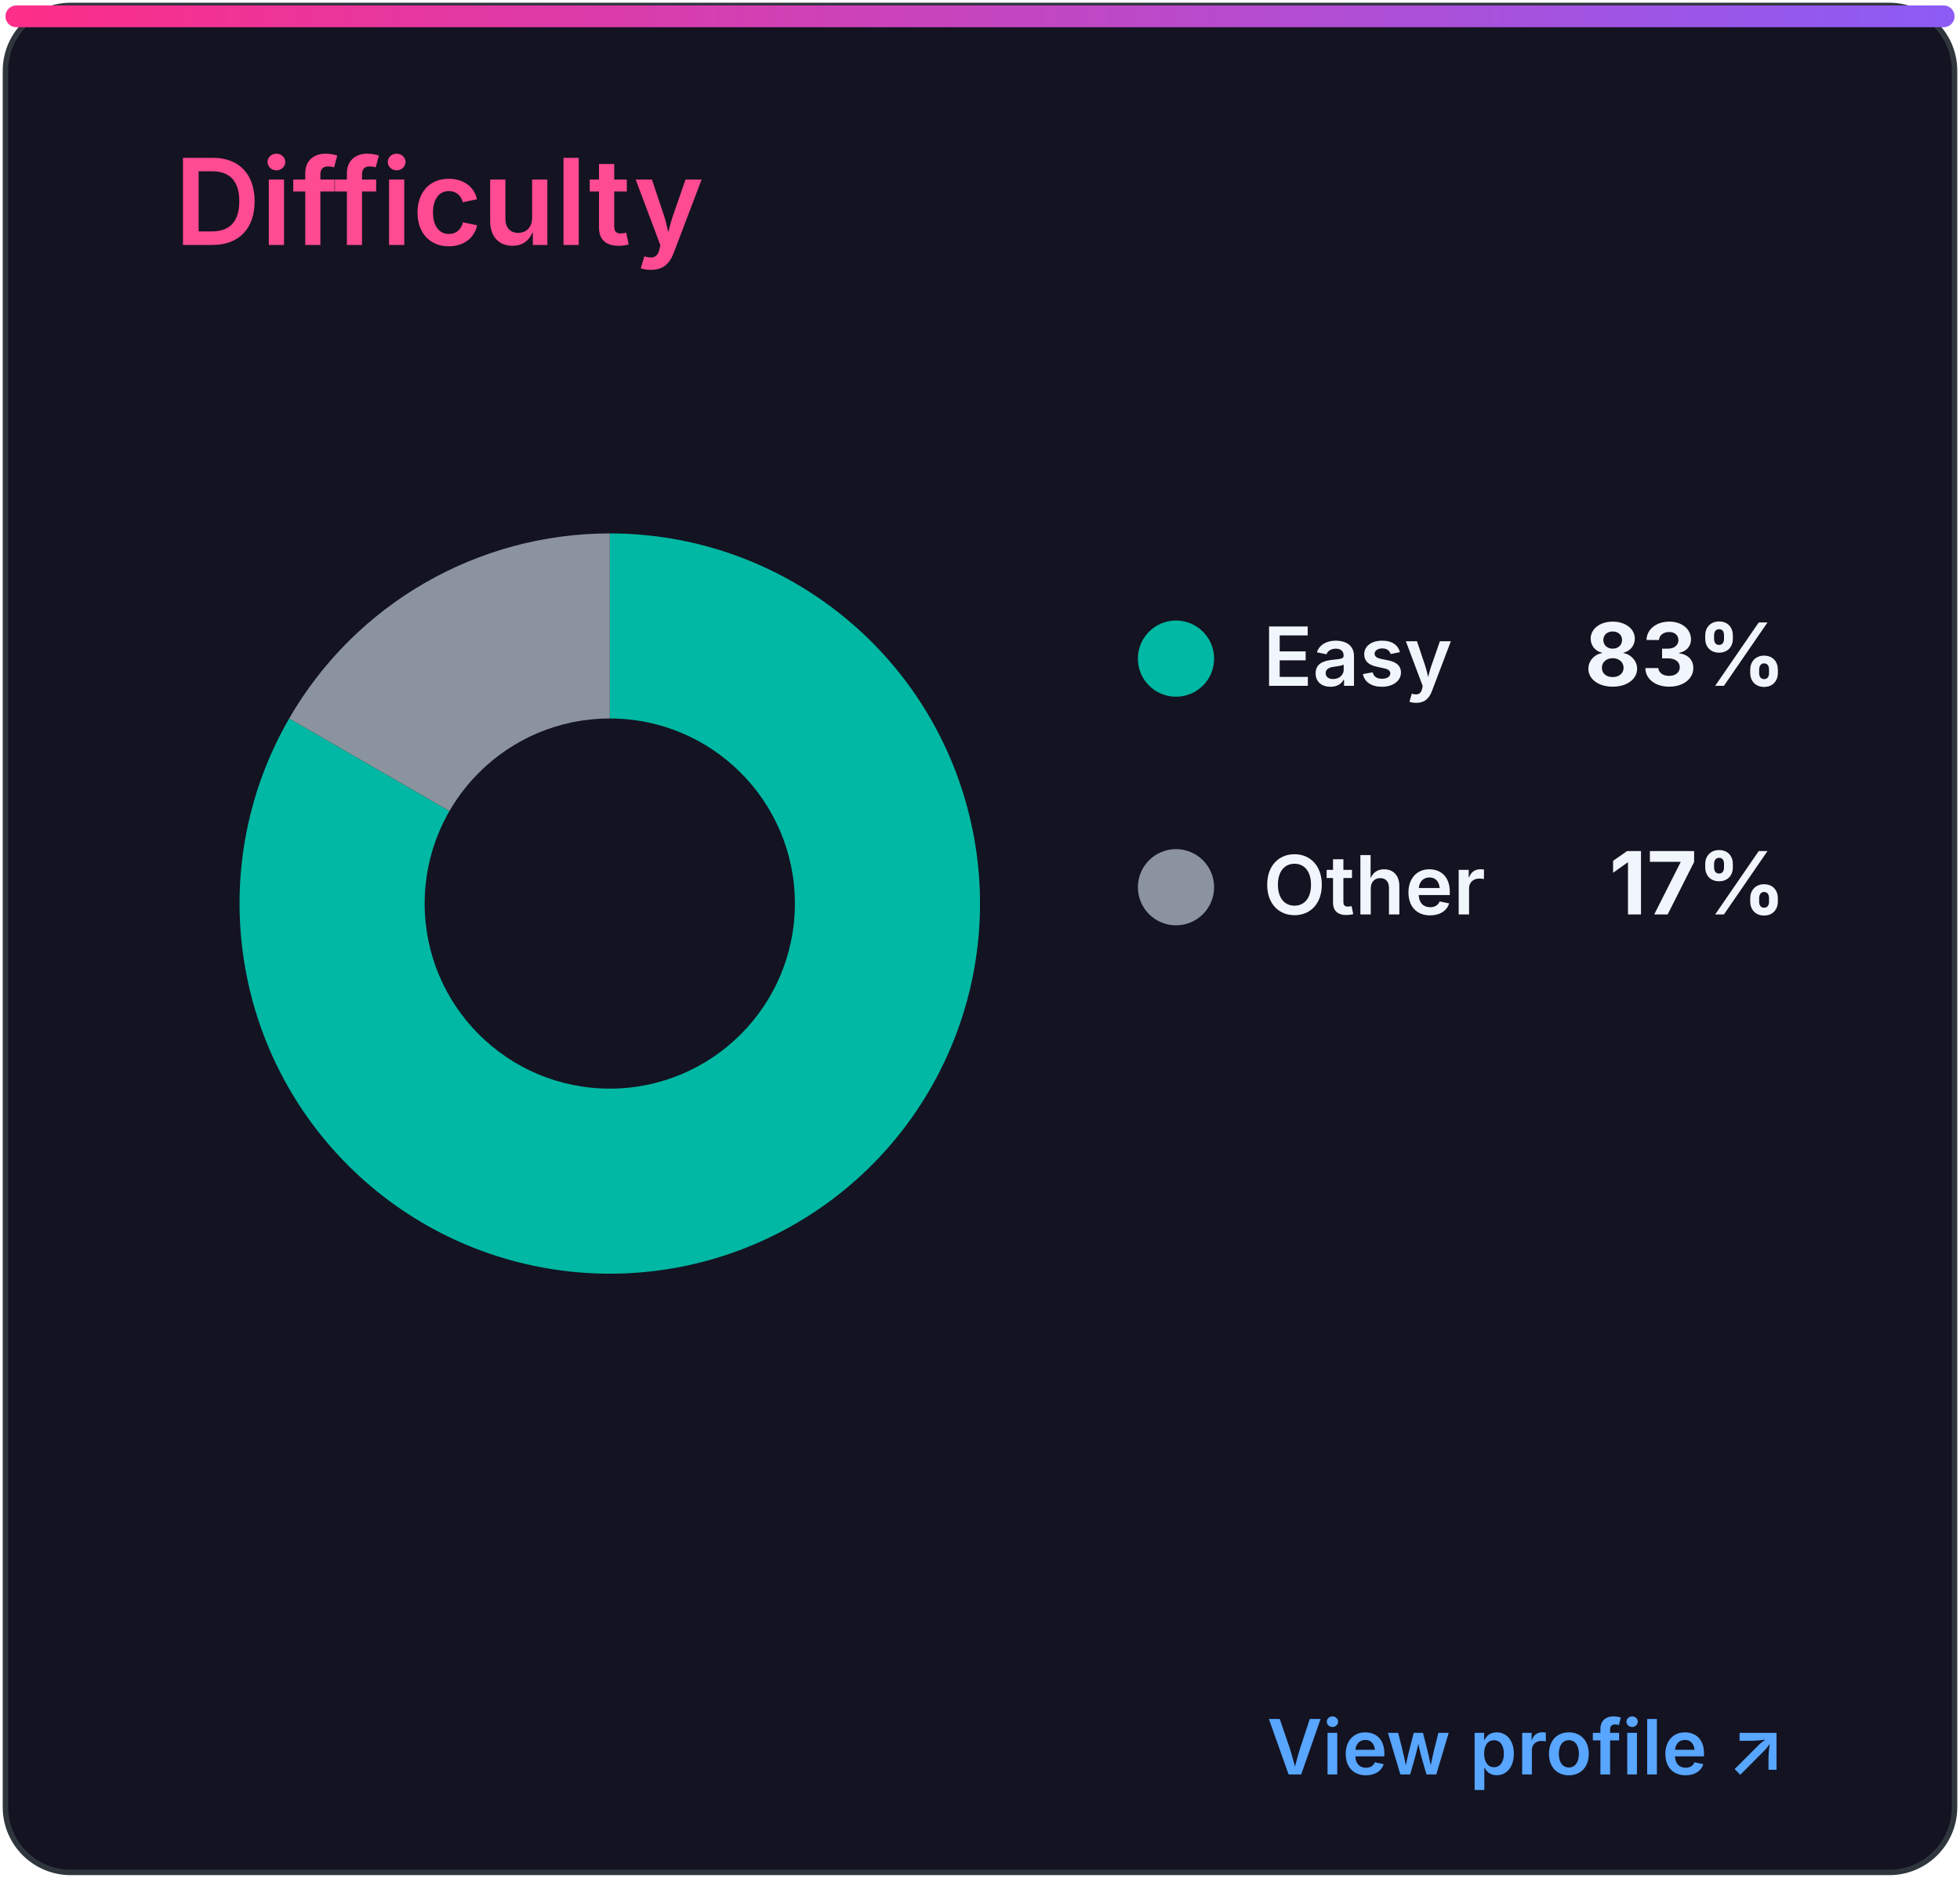
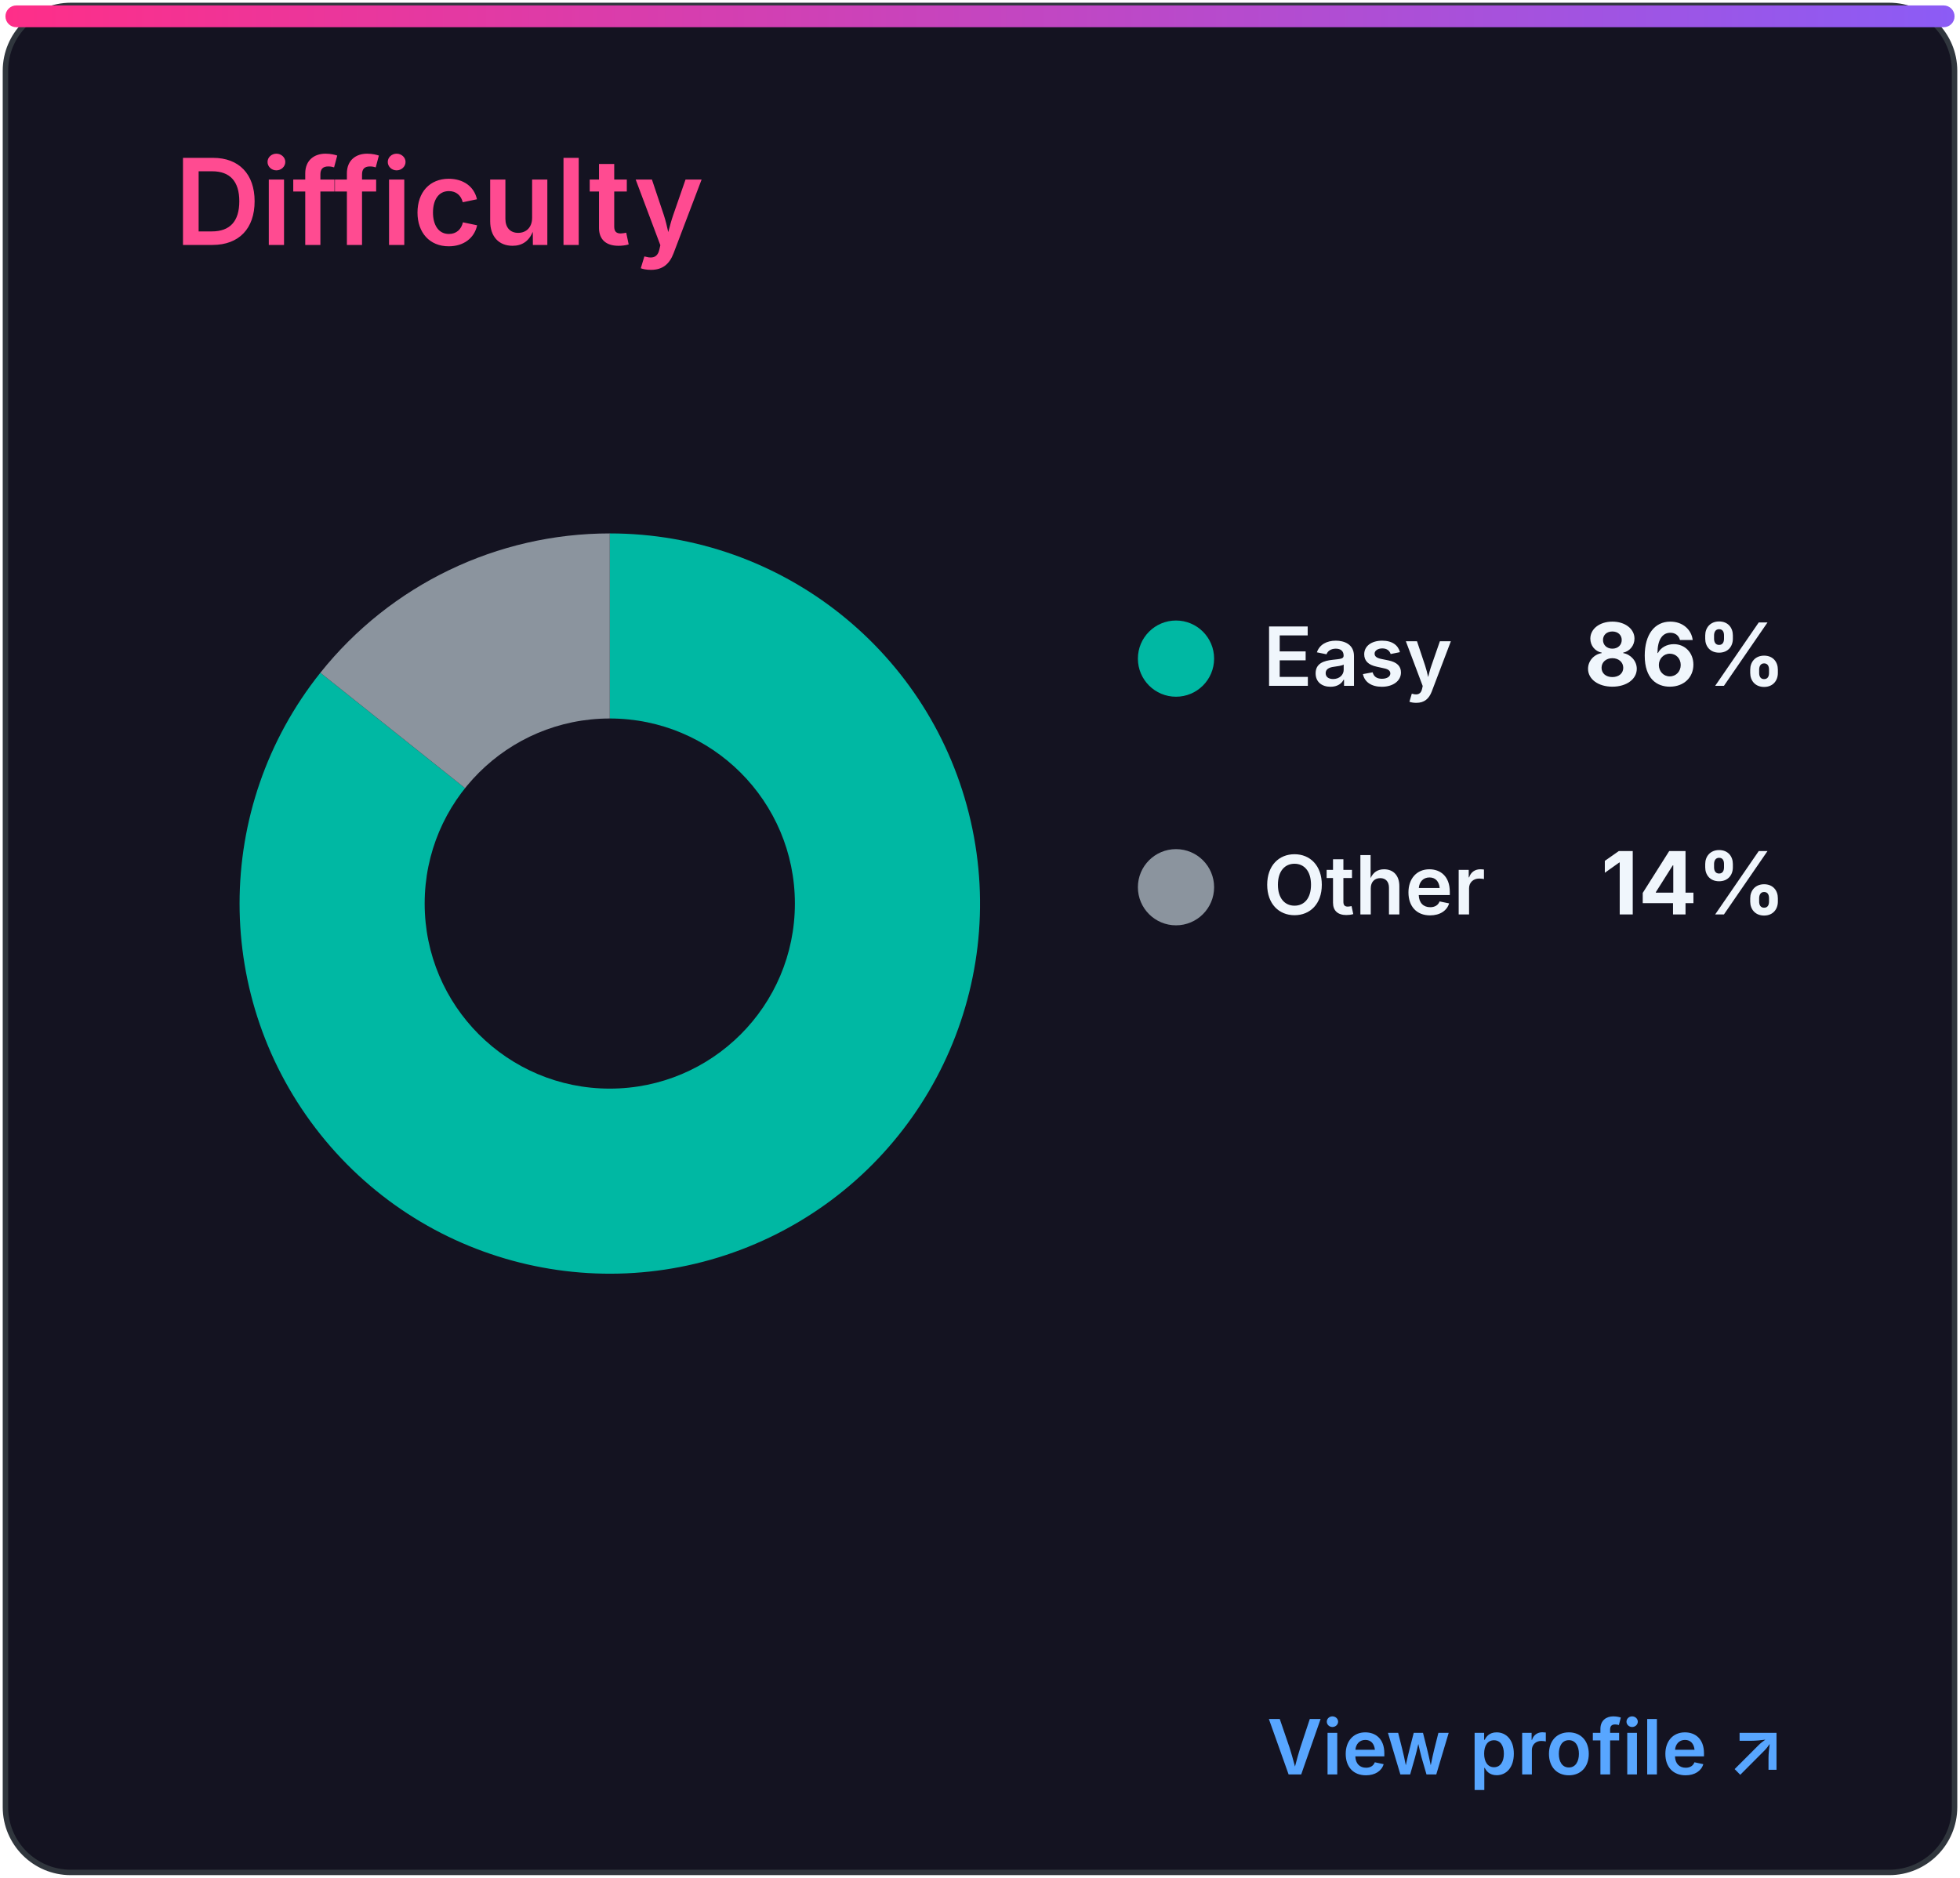
<svg xmlns="http://www.w3.org/2000/svg" width="360" height="345" viewBox="0 0 360 345" role="img" aria-labelledby="title desc">
  <defs>
    <linearGradient id="accent" x1="0" x2="1">
      <stop stop-color="#ff2e88" />
      <stop offset="1" stop-color="#8b5cf6" />
    </linearGradient>
    <clipPath id="bar">
      <rect x="32" y="82" width="296" height="8" rx="4" />
    </clipPath>
    <style>
.heading{font:600 22px -apple-system,BlinkMacSystemFont,'Segoe UI',sans-serif;fill:#ff4b91}
.eyebrow{font:600 10px -apple-system,BlinkMacSystemFont,'Segoe UI',sans-serif;letter-spacing:1.2px;fill:#8b949e}
.total{font:700 52px -apple-system,BlinkMacSystemFont,'Segoe UI',sans-serif;fill:#f0f6fc}
.metric{font:600 15px -apple-system,BlinkMacSystemFont,'Segoe UI',sans-serif;fill:#f0f6fc}
.count{font:700 16px -apple-system,BlinkMacSystemFont,'Segoe UI',sans-serif;fill:#f0f6fc}
.muted{font:500 13px -apple-system,BlinkMacSystemFont,'Segoe UI',sans-serif;fill:#8b949e}
.language{font:700 31px -apple-system,BlinkMacSystemFont,'Segoe UI',sans-serif;fill:#f0f6fc}
.link{font:600 14px -apple-system,BlinkMacSystemFont,'Segoe UI',sans-serif;fill:#58a6ff}
</style>
  </defs>
  <rect x="1" y="1" width="358" height="343" rx="12" fill="#141321" stroke="#30363d" />
  <rect x="1" y="1" width="358" height="4" rx="2" fill="url(#accent)" />
  <text x="32" y="45" class="heading">Difficulty</text>
-   <path d="M 112 166 L 112.00 98.00 A 68 68 0 1 1 53.11 132.00 Z" fill="#00b8a3" />
-   <path d="M 112 166 L 53.11 132.00 A 68 68 0 0 1 112.00 98.00 Z" fill="#8b949e" />
+   <path d="M 112 166 L 112.00 98.00 A 68 68 0 1 1 58.84 123.60 Z" fill="#00b8a3" />
+   <path d="M 112 166 L 58.84 123.60 A 68 68 0 0 1 112.00 98.00 Z" fill="#8b949e" />
  <circle cx="112" cy="166" r="34" fill="#141321" />
  <circle cx="216" cy="121" r="7" fill="#00b8a3" />
  <text x="232" y="126" class="metric">Easy</text>
-   <text x="328" y="126" class="count" text-anchor="end">83%</text>
+   <text x="328" y="126" class="count" text-anchor="end">86%</text>
  <circle cx="216" cy="163" r="7" fill="#8b949e" />
  <text x="232" y="168" class="metric">Other</text>
-   <text x="328" y="168" class="count" text-anchor="end">17%</text>
+   <text x="328" y="168" class="count" text-anchor="end">14%</text>
  <text x="328" y="326" class="link" text-anchor="end">View profile ↗</text>
</svg>
